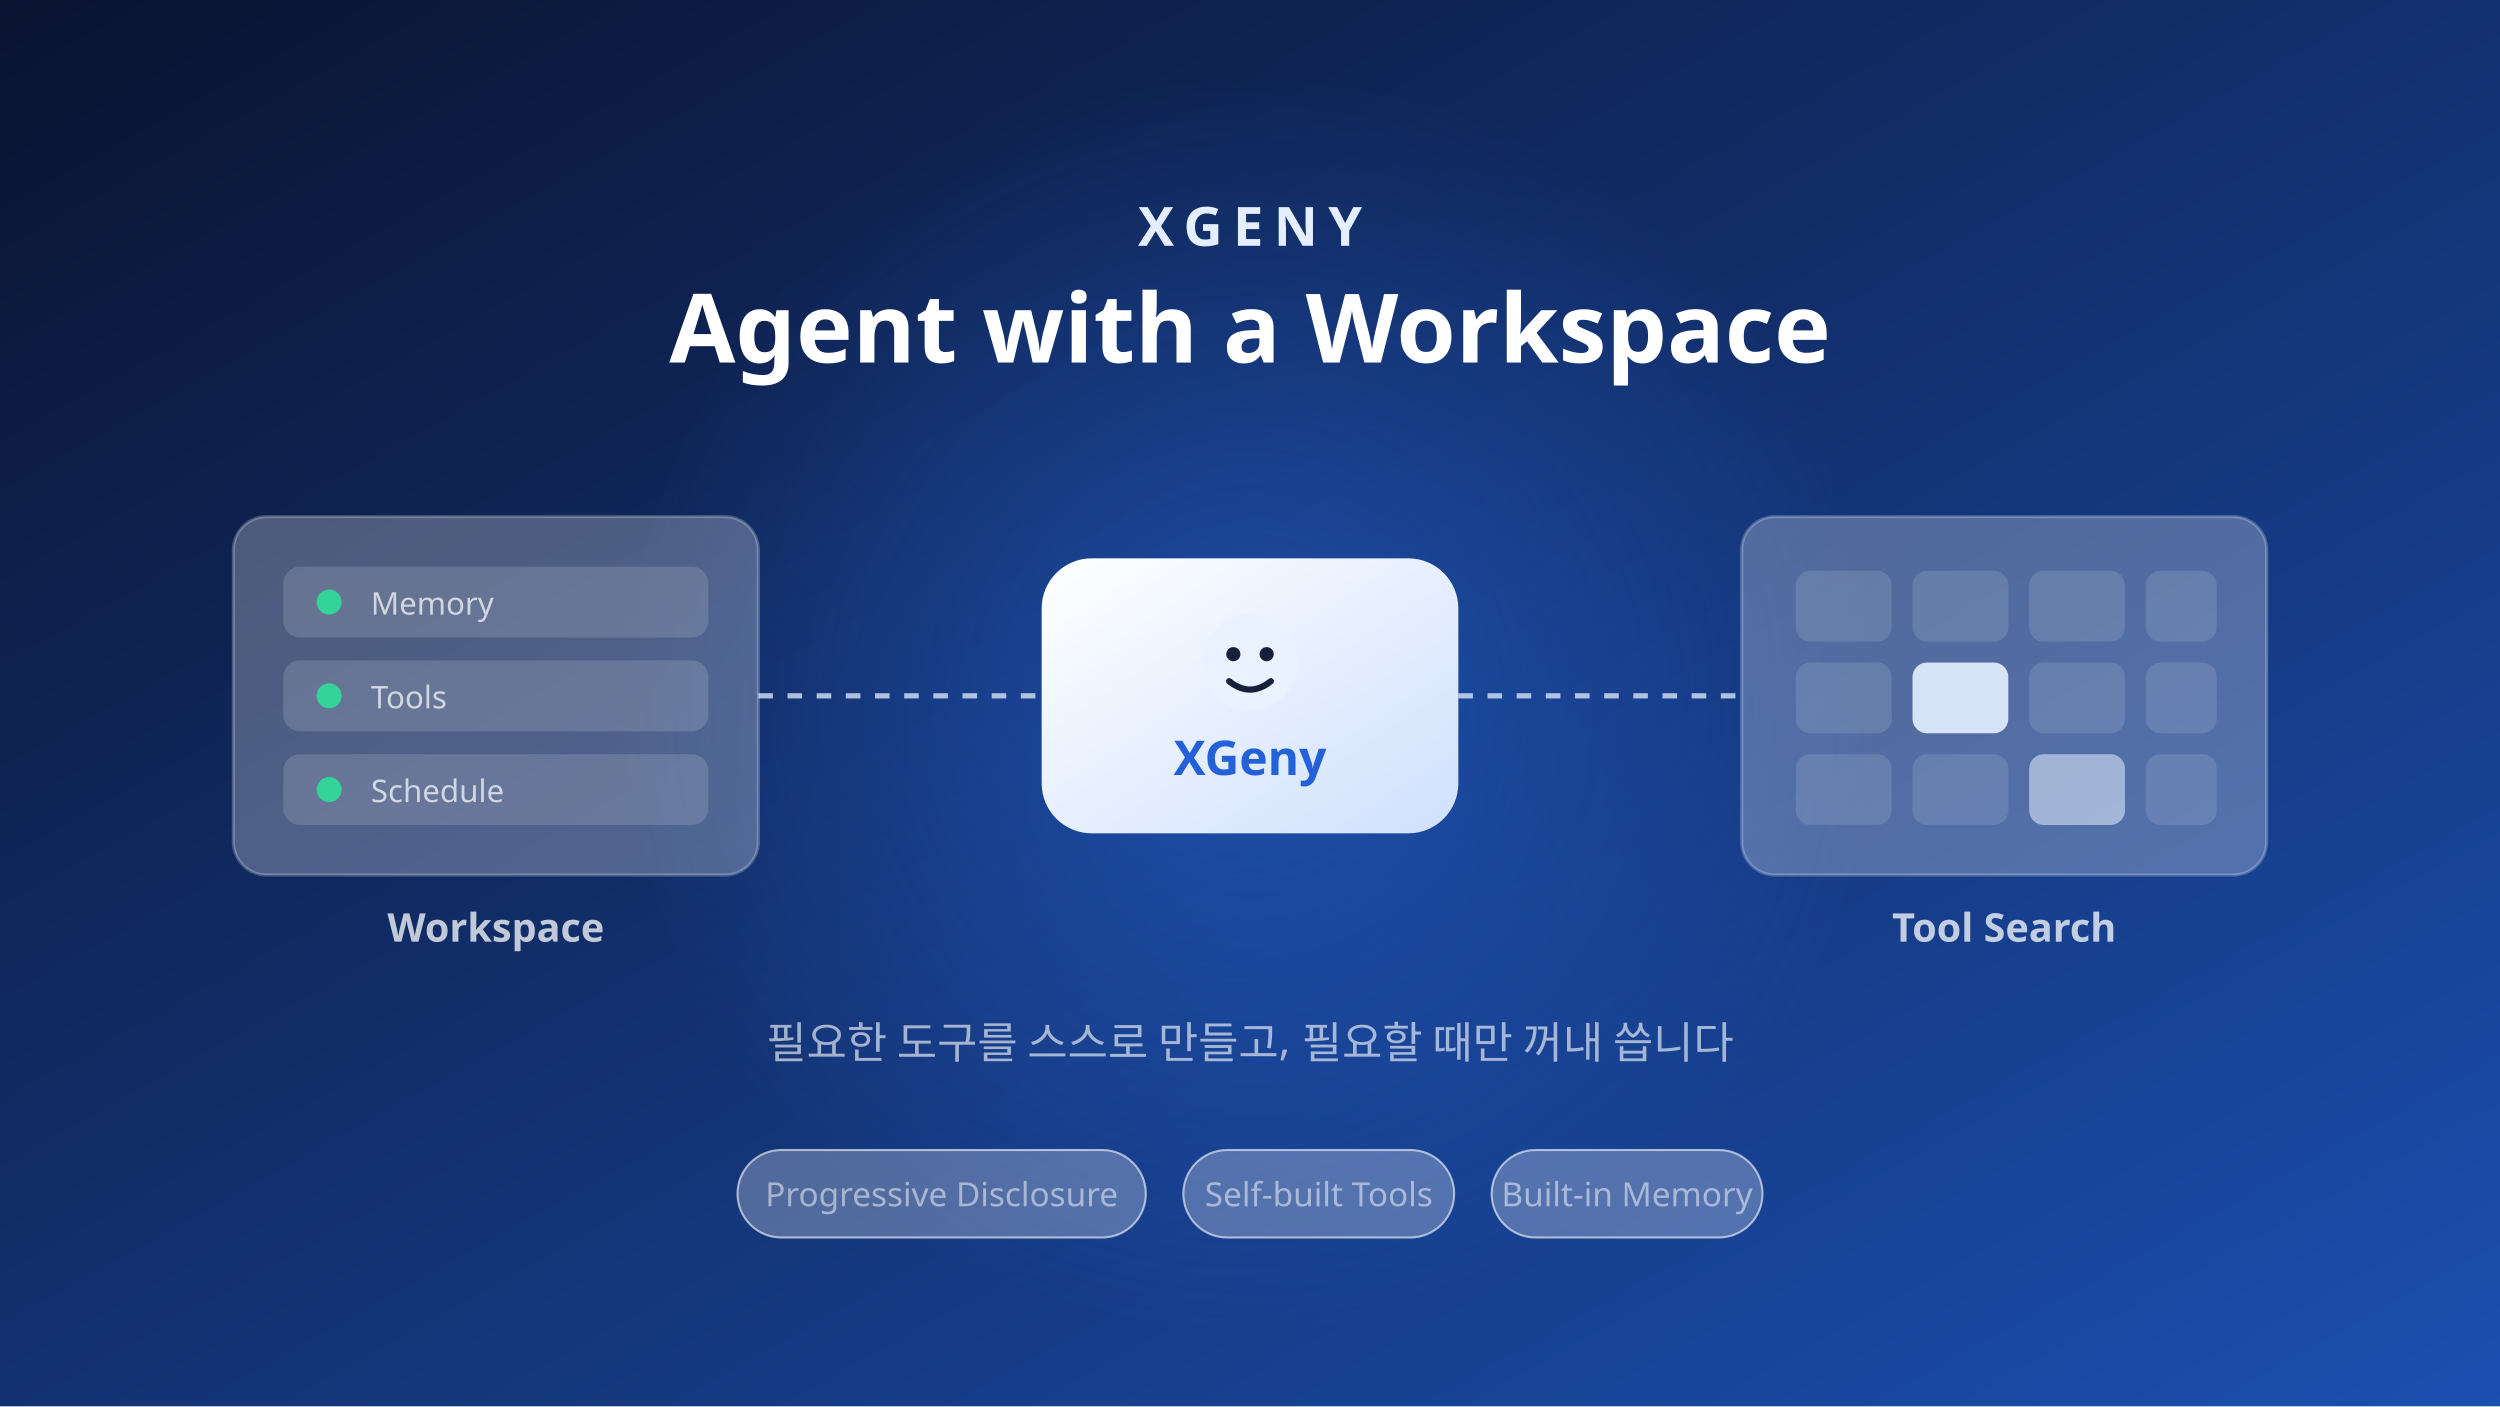
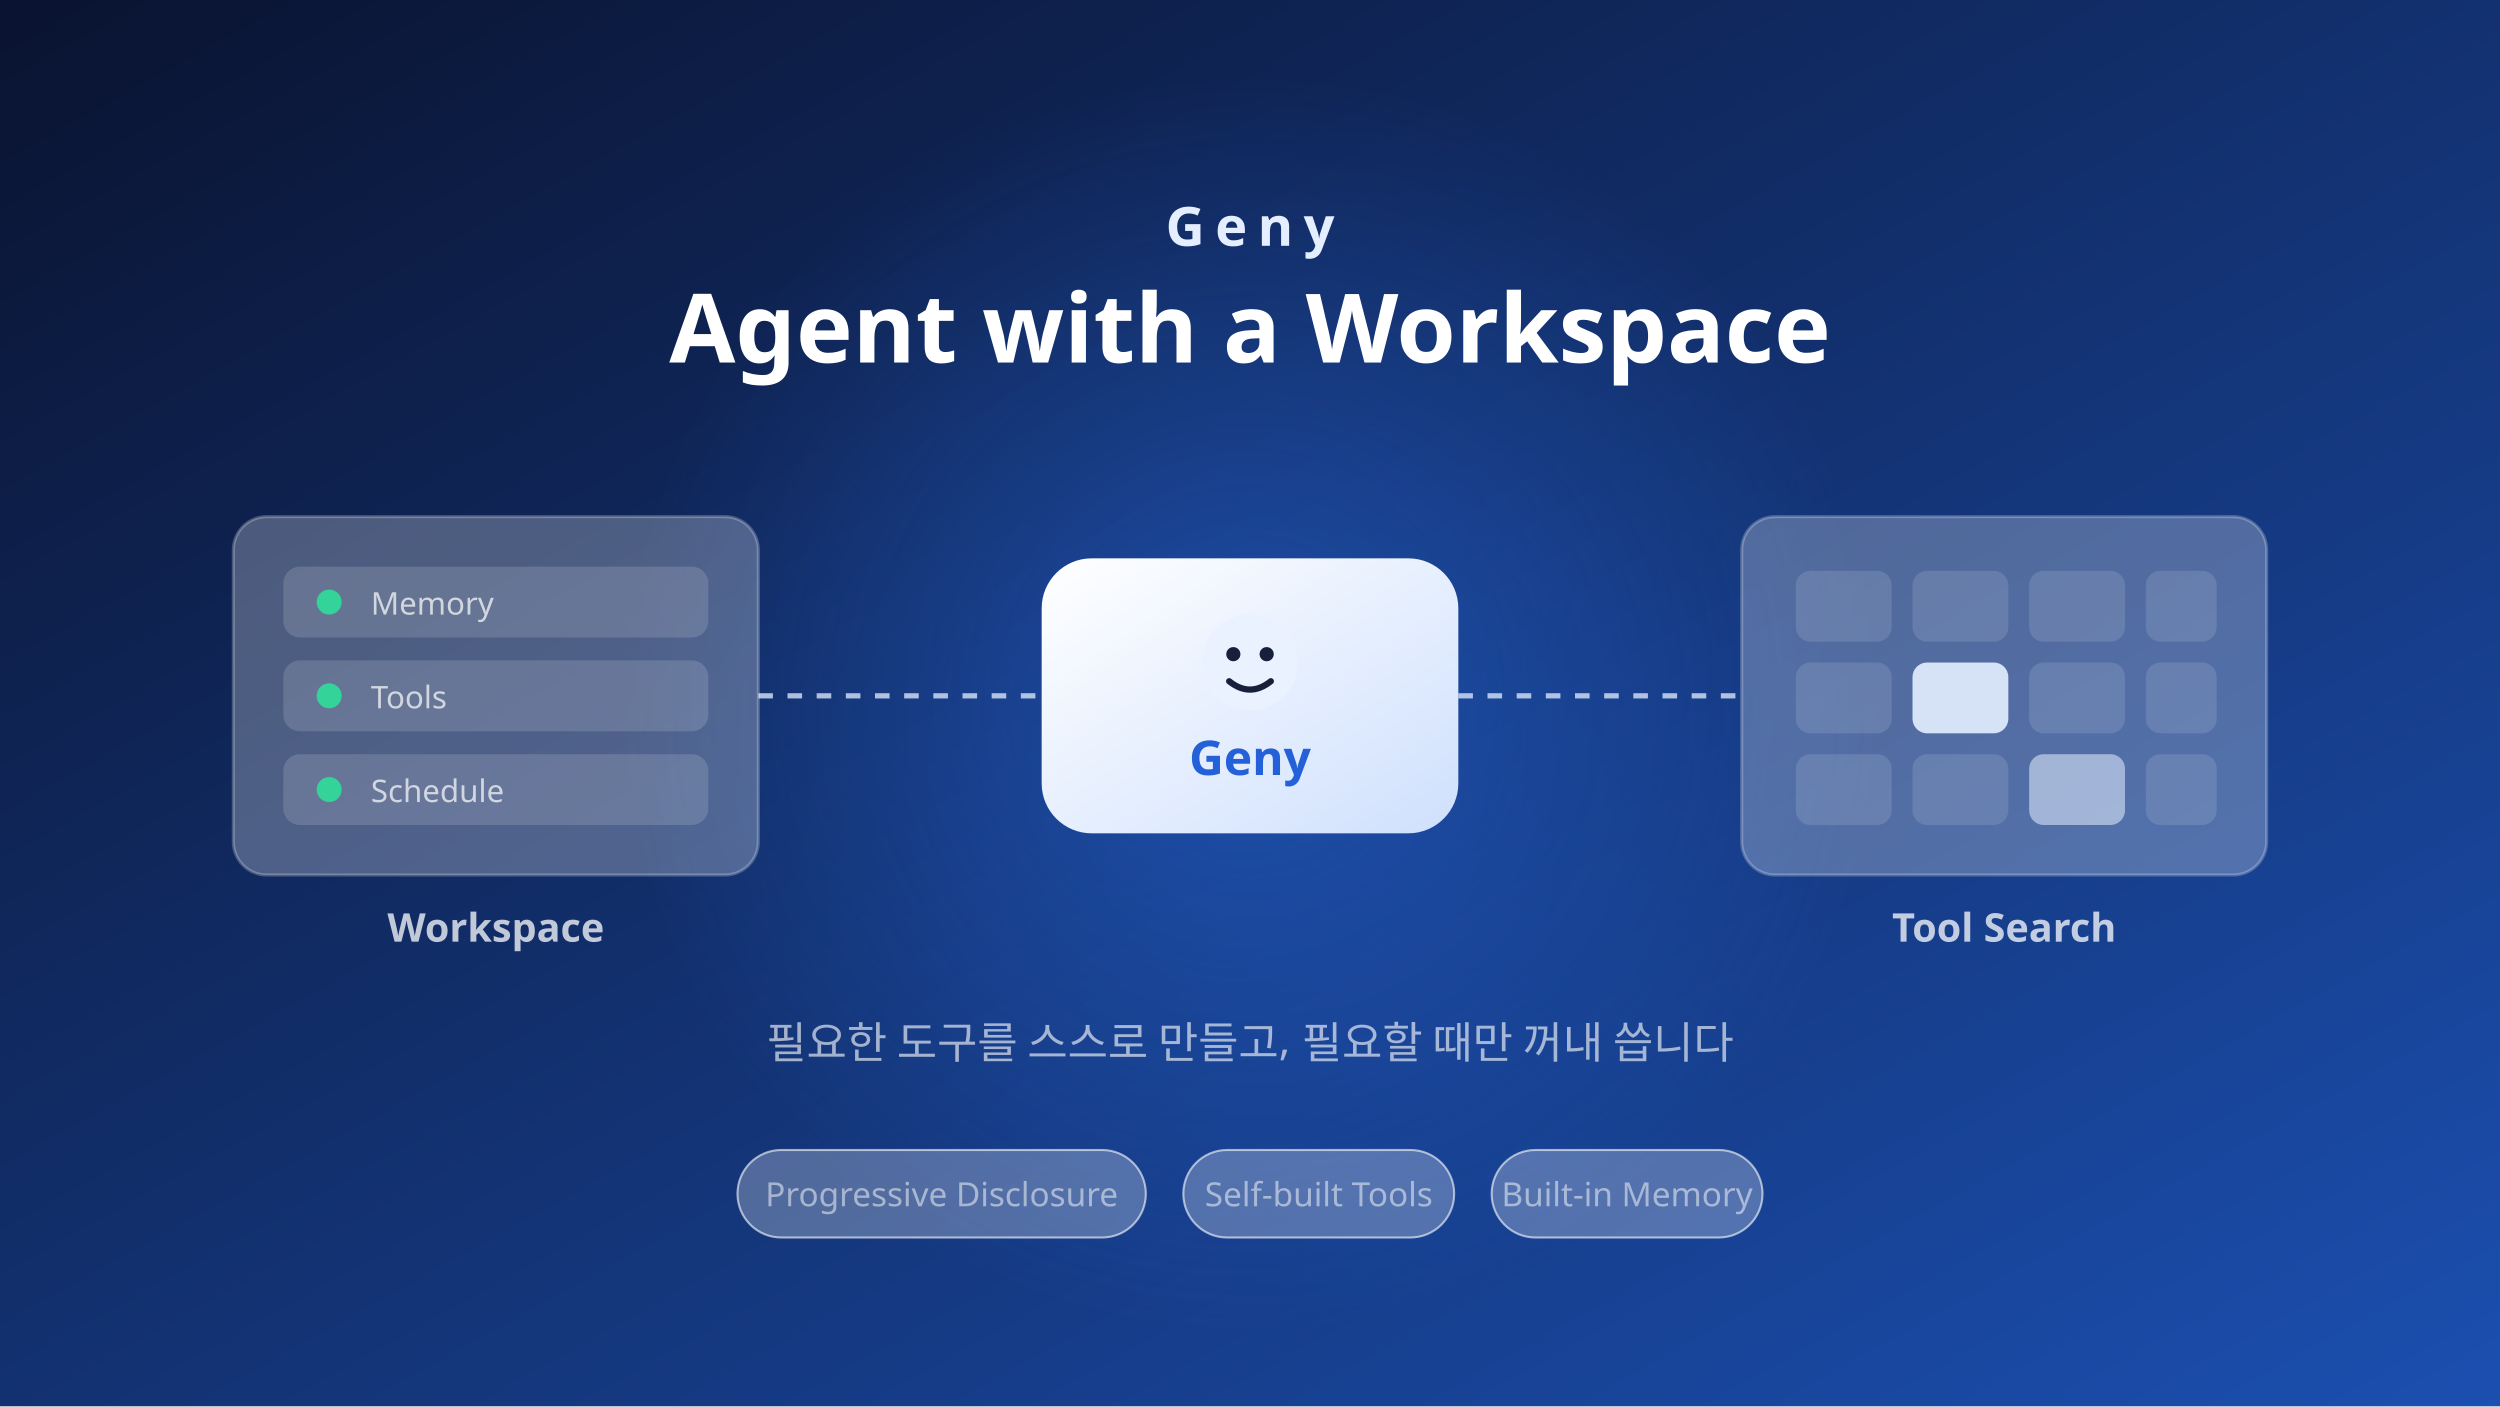
- <svg xmlns="http://www.w3.org/2000/svg" viewBox="0 0 1200 675" role="img" aria-label="XGeny — 메모리·도구·스케줄을 담은 워크스페이스를 가진 에이전트가, 수많은 도구 가운데 필요한 것만 검색해 꺼내 쓰는 구조">
+ <svg xmlns="http://www.w3.org/2000/svg" viewBox="0 0 1200 675" role="img" aria-label="Geny — 메모리·도구·스케줄을 담은 워크스페이스를 가진 에이전트가, 수많은 도구 가운데 필요한 것만 검색해 꺼내 쓰는 구조">
  <defs>
    <linearGradient id="bg" x1="0" y1="0" x2="1" y2="1">
      <stop offset="0" stop-color="#0a1330" />
      <stop offset="1" stop-color="#1b4fb0" />
    </linearGradient>
    <linearGradient id="brand" x1="0" y1="0" x2="1" y2="1">
      <stop offset="0" stop-color="#ffffff" />
      <stop offset="1" stop-color="#cfe0fd" />
    </linearGradient>
    <radialGradient id="glow" cx="50%" cy="50%" r="50%">
      <stop offset="0" stop-color="#2f7bff" stop-opacity="0.4" />
      <stop offset="1" stop-color="#2f7bff" stop-opacity="0" />
    </radialGradient>
  </defs>
  <rect width="1200" height="675" fill="url(#bg)" />
  <circle cx="600" cy="338" r="300" fill="url(#glow)" />
-   <text x="600" y="118" text-anchor="middle" font-family="Pretendard,'Pretendard Variable','Malgun Gothic','Apple SD Gothic Neo','Noto Sans KR',sans-serif" font-size="26" font-weight="600" fill="#e4eeff" letter-spacing="5">XGENY</text>
+   <text x="600" y="118" text-anchor="middle" font-family="Pretendard,'Pretendard Variable','Malgun Gothic','Apple SD Gothic Neo','Noto Sans KR',sans-serif" font-size="26" font-weight="600" fill="#e4eeff" letter-spacing="5">Geny</text>
  <text x="600" y="174" text-anchor="middle" font-family="Pretendard,'Pretendard Variable','Malgun Gothic','Apple SD Gothic Neo','Noto Sans KR',sans-serif" font-size="46" font-weight="700" fill="#ffffff">Agent with a Workspace</text>
  <g transform="translate(112 248)">
    <rect width="252" height="172" rx="16" fill="#ffffff42" stroke="#ffffff3d" stroke-width="1.5" />
    <rect x="24" y="24" width="204" height="34" rx="8" fill="#ffffff24" />
    <circle cx="46" cy="41" r="6" fill="#34d399" />
    <text x="66" y="47" font-family="Pretendard,'Pretendard Variable','Malgun Gothic','Apple SD Gothic Neo','Noto Sans KR',sans-serif" font-size="15" fill="#ffffffb3">Memory</text>
    <rect x="24" y="69" width="204" height="34" rx="8" fill="#ffffff24" />
    <circle cx="46" cy="86" r="6" fill="#34d399" />
    <text x="66" y="92" font-family="Pretendard,'Pretendard Variable','Malgun Gothic','Apple SD Gothic Neo','Noto Sans KR',sans-serif" font-size="15" fill="#ffffffb3">Tools</text>
    <rect x="24" y="114" width="204" height="34" rx="8" fill="#ffffff24" />
    <circle cx="46" cy="131" r="6" fill="#34d399" />
    <text x="66" y="137" font-family="Pretendard,'Pretendard Variable','Malgun Gothic','Apple SD Gothic Neo','Noto Sans KR',sans-serif" font-size="15" fill="#ffffffb3">Schedule</text>
    <text x="126" y="204" text-anchor="middle" font-family="Pretendard,'Pretendard Variable','Malgun Gothic','Apple SD Gothic Neo','Noto Sans KR',sans-serif" font-size="19" font-weight="600" fill="#ffffffbd">Workspace</text>
  </g>
  <g transform="translate(500 268)">
    <rect width="200" height="132" rx="24" fill="url(#brand)" />
    <circle cx="100" cy="50" r="23" fill="#eaf2ff" opacity="1" />
    <circle cx="92" cy="46" r="3.4" fill="#16203a" />
    <circle cx="108" cy="46" r="3.4" fill="#16203a" />
    <path d="M90 59 q10 8 20 0" fill="none" stroke="#16203a" stroke-width="3" stroke-linecap="round" />
-     <text x="100" y="104" text-anchor="middle" font-family="Pretendard,'Pretendard Variable','Malgun Gothic','Apple SD Gothic Neo','Noto Sans KR',sans-serif" font-size="23" font-weight="700" fill="#2461d8">XGeny</text>
+     <text x="100" y="104" text-anchor="middle" font-family="Pretendard,'Pretendard Variable','Malgun Gothic','Apple SD Gothic Neo','Noto Sans KR',sans-serif" font-size="23" font-weight="700" fill="#2461d8">Geny</text>
  </g>
  <g transform="translate(836 248)">
    <rect width="252" height="172" rx="16" fill="#ffffff42" stroke="#ffffff3d" stroke-width="1.5" />
    <g fill="#ffffff1f">
      <rect x="26" y="26" width="46" height="34" rx="7" />
      <rect x="82" y="26" width="46" height="34" rx="7" />
      <rect x="138" y="26" width="46" height="34" rx="7" />
      <rect x="194" y="26" width="34" height="34" rx="7" />
      <rect x="26" y="70" width="46" height="34" rx="7" />
      <rect x="138" y="70" width="46" height="34" rx="7" />
      <rect x="194" y="70" width="34" height="34" rx="7" />
      <rect x="26" y="114" width="46" height="34" rx="7" />
      <rect x="82" y="114" width="46" height="34" rx="7" />
      <rect x="194" y="114" width="34" height="34" rx="7" />
    </g>
    <rect x="82" y="70" width="46" height="34" rx="7" fill="#e4eeff" opacity="0.9" />
    <rect x="138" y="114" width="46" height="34" rx="7" fill="#e4eeff" opacity="0.55" />
    <text x="126" y="204" text-anchor="middle" font-family="Pretendard,'Pretendard Variable','Malgun Gothic','Apple SD Gothic Neo','Noto Sans KR',sans-serif" font-size="19" font-weight="600" fill="#ffffffbd">Tool Search</text>
  </g>
  <line x1="364" y1="334" x2="500" y2="334" stroke="#e4eeff" stroke-width="2.5" stroke-dasharray="7 7" opacity="0.75" />
  <line x1="700" y1="334" x2="836" y2="334" stroke="#e4eeff" stroke-width="2.5" stroke-dasharray="7 7" opacity="0.75" />
  <text x="600" y="508" text-anchor="middle" font-family="Pretendard,'Pretendard Variable','Malgun Gothic','Apple SD Gothic Neo','Noto Sans KR',sans-serif" font-size="21" fill="#ffffff9c">필요한 도구를 스스로 만들고, 필요할 때만 꺼내 씁니다</text>
  <g font-family="Pretendard,'Pretendard Variable','Malgun Gothic','Apple SD Gothic Neo','Noto Sans KR',sans-serif" font-size="16" fill="#ffffff80">
    <rect x="354" y="552" width="196" height="42" rx="21" fill="#ffffff42" stroke="#ffffff99" />
    <text x="452" y="579" text-anchor="middle">Progressive Disclosure</text>
    <rect x="568" y="552" width="130" height="42" rx="21" fill="#ffffff42" stroke="#ffffff99" />
    <text x="633" y="579" text-anchor="middle">Self-built Tools</text>
    <rect x="716" y="552" width="130" height="42" rx="21" fill="#ffffff42" stroke="#ffffff99" />
    <text x="781" y="579" text-anchor="middle">Built-in Memory</text>
  </g>
</svg>
